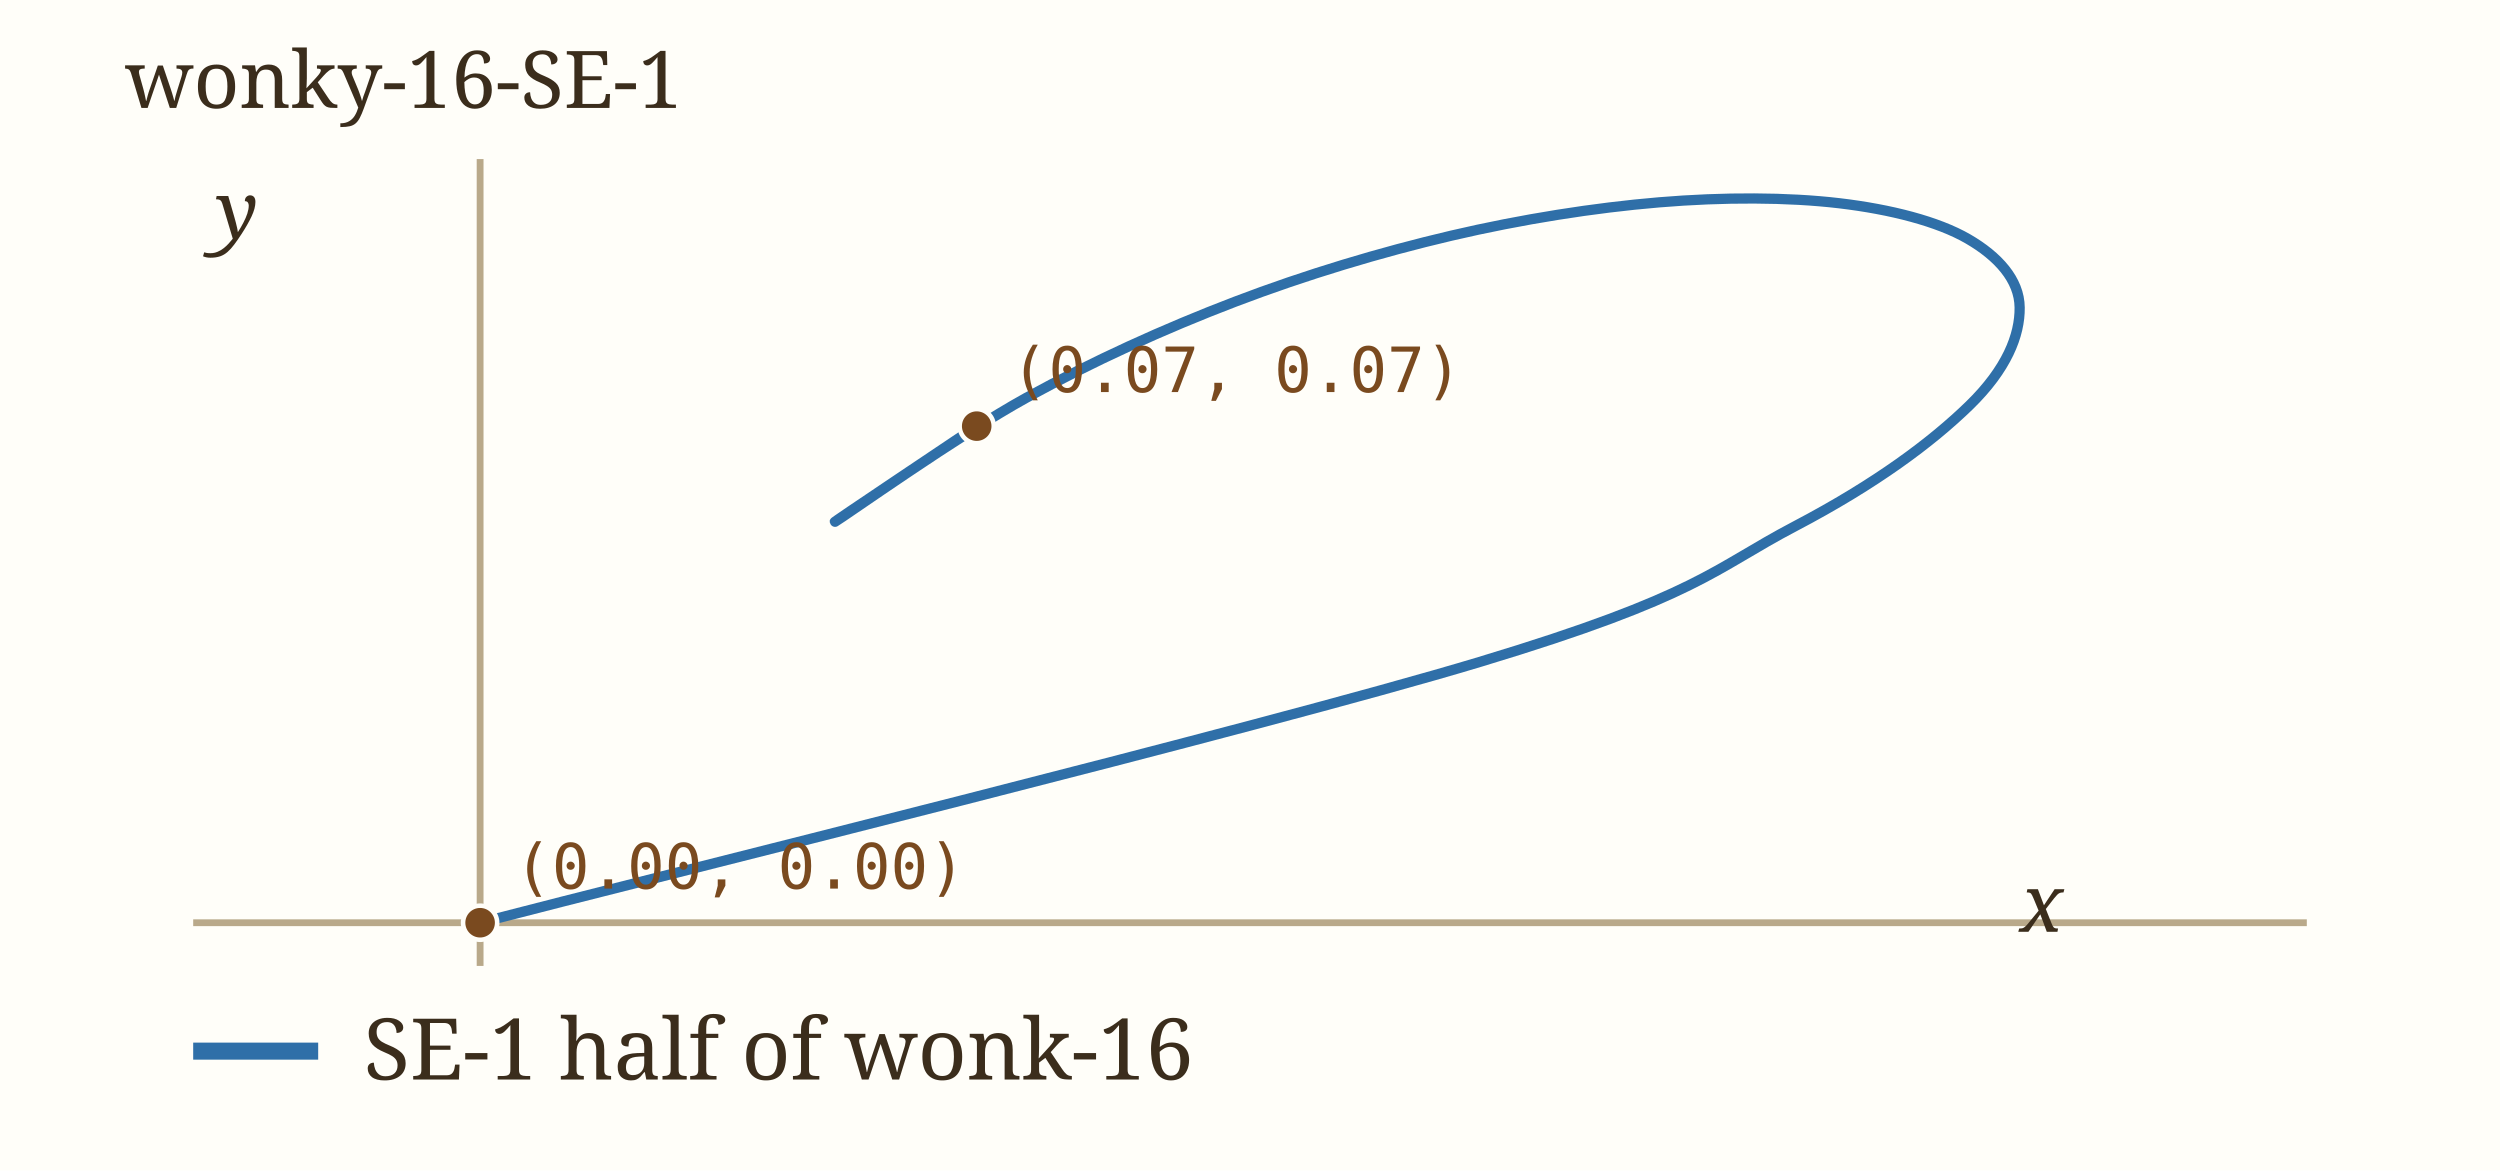
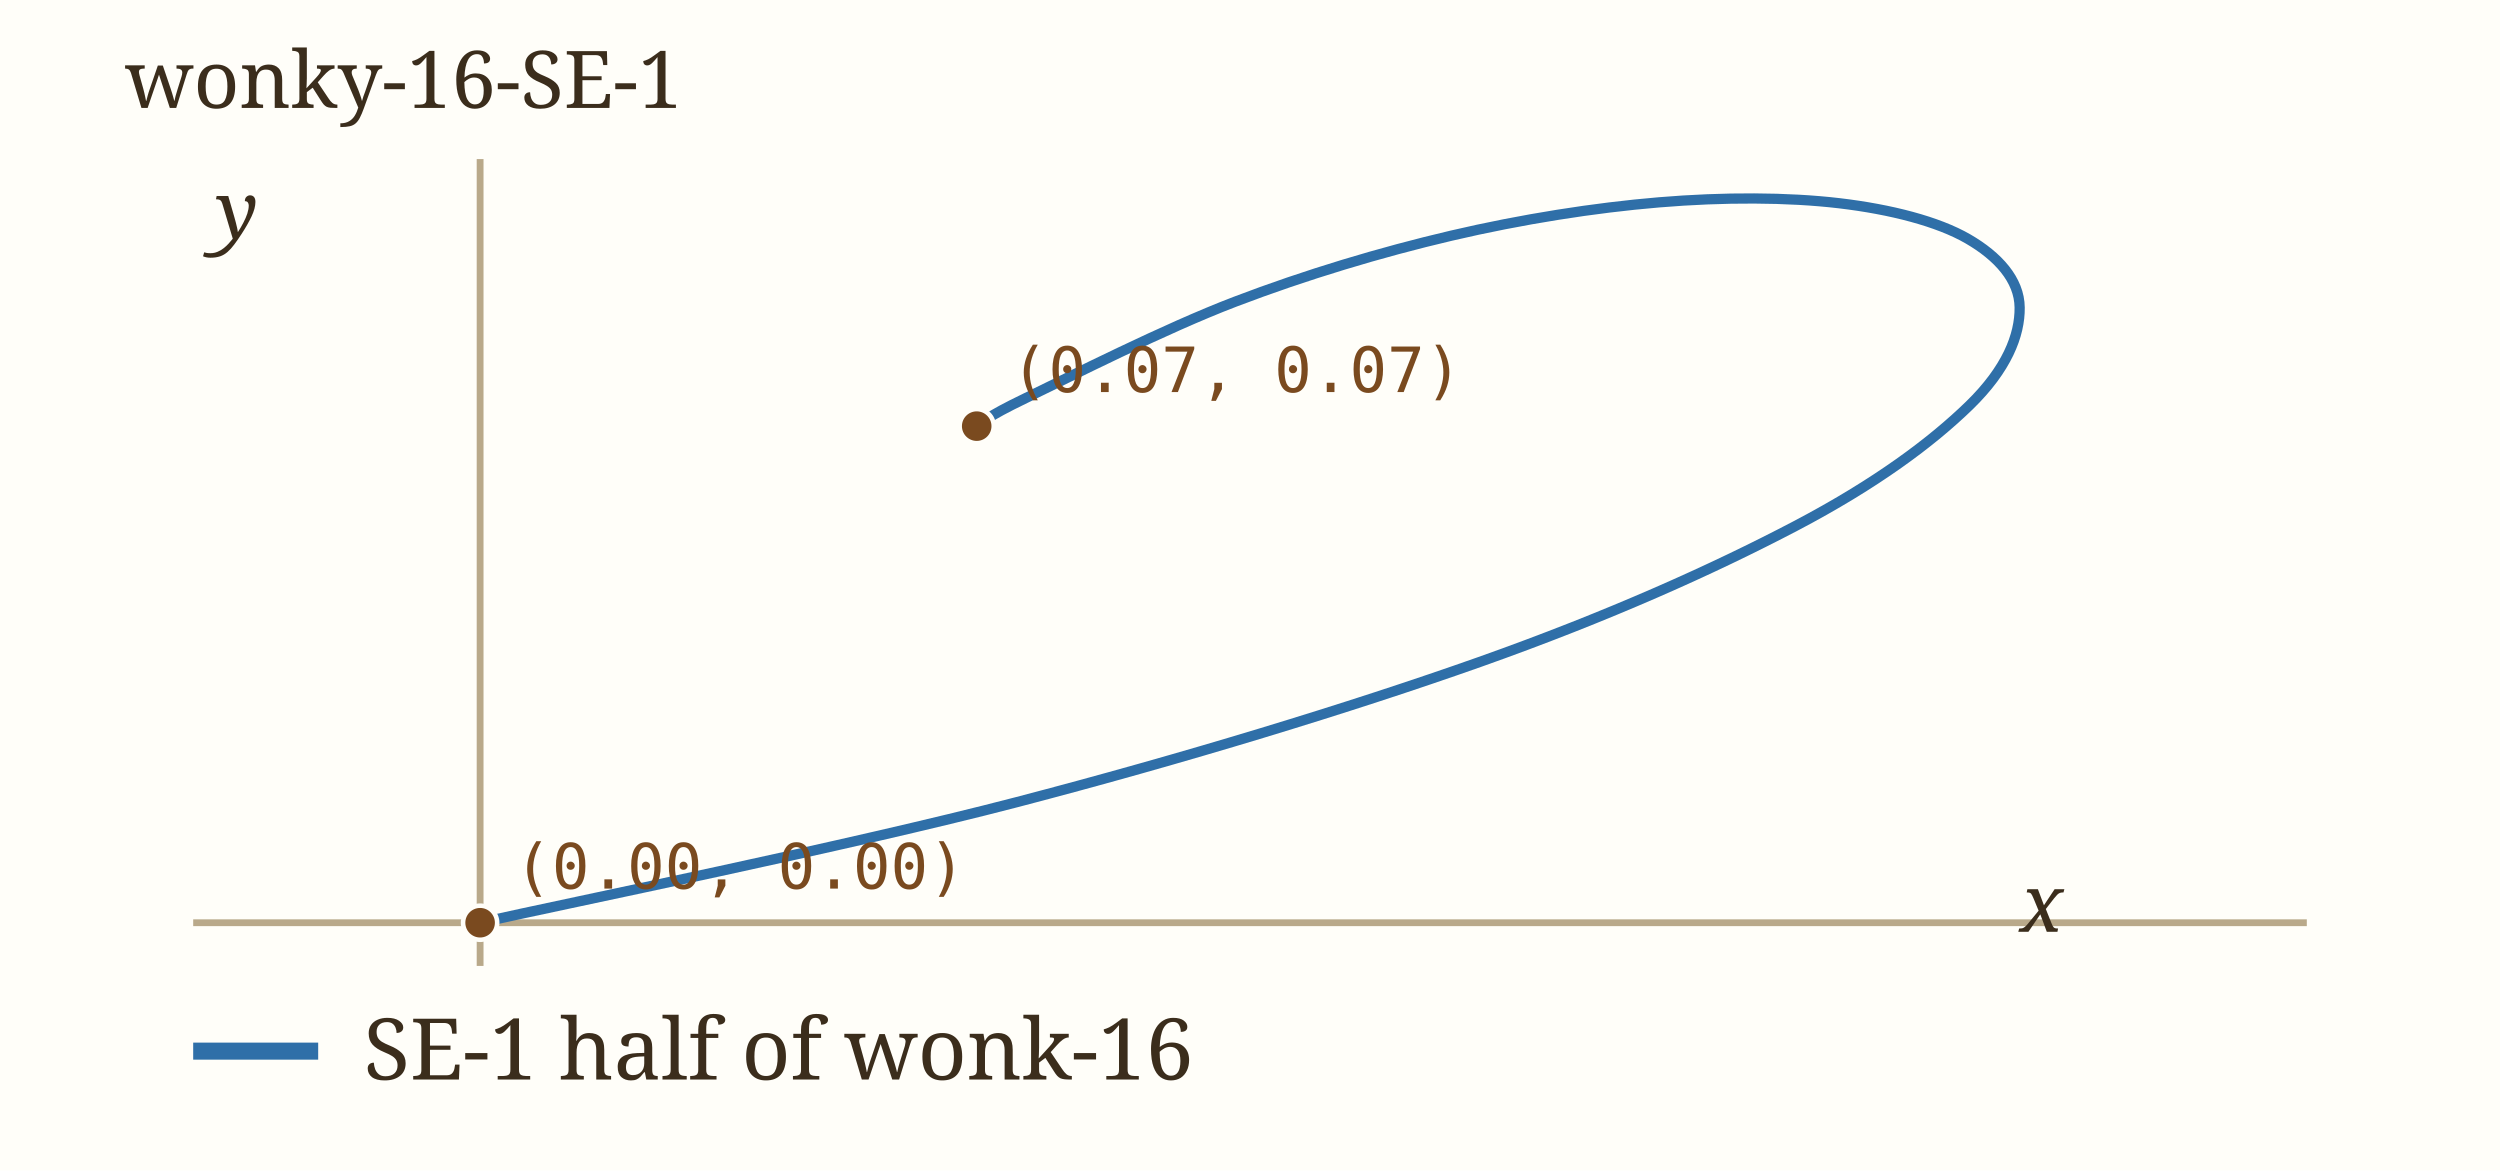
<svg xmlns="http://www.w3.org/2000/svg" viewBox="0 0 440 206" width="440" height="206" role="img" aria-label="wonky-16-SE-1" data-panel="wonky-16-SE-1">
  <rect x="0" y="0" width="440" height="206" fill="#fffef9" />
  <clipPath id="clip-wonky-16-SE-1">
    <rect x="34" y="28" width="372" height="142" />
  </clipPath>
  <g clip-path="url(#clip-wonky-16-SE-1)">
    <line x1="84.5" x2="84.5" y1="28" y2="170" stroke="#b9a98a" stroke-width="1.2" />
    <line x1="34" x2="406" y1="162.4" y2="162.4" stroke="#b9a98a" stroke-width="1.2" />
-     <path d="M84.54,162.39 C113.86,154.74 221.91,128.11 260.47,116.49 C299.03,104.86 301.54,100.15 315.90,92.63 C330.25,85.11 340.02,77.77 346.61,71.36 C353.20,64.94 355.51,59.01 355.46,54.13 C355.42,49.24 351.64,45.10 346.35,42.04 C341.06,38.98 332.77,36.84 323.71,35.77 C314.66,34.70 303.40,34.66 292.02,35.61 C280.64,36.56 267.86,38.57 255.42,41.48 C242.98,44.40 229.85,48.34 217.38,53.10 C204.91,57.86 192.34,63.58 180.60,70.03 C168.87,76.49 148.41,91.01 146.97,91.83 C145.53,92.66 167.79,77.79 171.95,74.98" fill="none" stroke="#2f6fa8" stroke-width="1.8" stroke-linecap="round" data-path="wonky-16-SE-1" />
+     <path d="M84.54,162.39 C100.27,158.86 149.59,148.85 178.91,141.19 C208.23,133.54 237.63,124.58 260.47,116.49 C283.30,108.39 301.54,100.15 315.90,92.63 C330.25,85.11 340.02,77.77 346.61,71.36 C353.20,64.94 355.51,59.01 355.46,54.13 C355.42,49.24 351.64,45.10 346.35,42.04 C341.06,38.98 332.77,36.84 323.71,35.77 C314.66,34.70 303.40,34.66 292.02,35.61 C280.64,36.56 267.86,38.57 255.42,41.48 C242.98,44.40 229.85,48.34 217.38,53.10 C204.91,57.86 188.17,66.39 180.60,70.03 C173.03,73.68 173.39,74.15 171.95,74.98" fill="none" stroke="#2f6fa8" stroke-width="1.8" stroke-linecap="round" data-path="wonky-16-SE-1" />
    <circle cx="84.5" cy="162.4" r="3" fill="#7a4a1f" stroke="#fffef9" stroke-width="0.8" />
    <text x="90.5" y="156.4" font-family="ui-monospace, Menlo, monospace" font-size="11" fill="#7a4a1f">(0.00, 0.00)</text>
    <circle cx="171.9" cy="75.0" r="3" fill="#7a4a1f" stroke="#fffef9" stroke-width="0.8" />
    <text x="177.9" y="69.0" font-family="ui-monospace, Menlo, monospace" font-size="11" fill="#7a4a1f">(0.07, 0.07)</text>
  </g>
  <text x="355.5" y="164.0" font-family="Georgia, serif" font-size="14" font-style="italic" fill="#3b2d1c">x</text>
  <text x="38.0" y="42.0" font-family="Georgia, serif" font-size="14" font-style="italic" fill="#3b2d1c">y</text>
  <text x="22" y="19" font-family="Georgia, serif" font-size="14" fill="#3b2d1c">wonky-16-SE-1</text>
  <line x1="34" x2="56" y1="185" y2="185" stroke="#2f6fa8" stroke-width="3" />
  <text x="64" y="190" font-family="Georgia, serif" font-size="15" fill="#3b2d1c">SE-1 half of wonk-16</text>
</svg>
